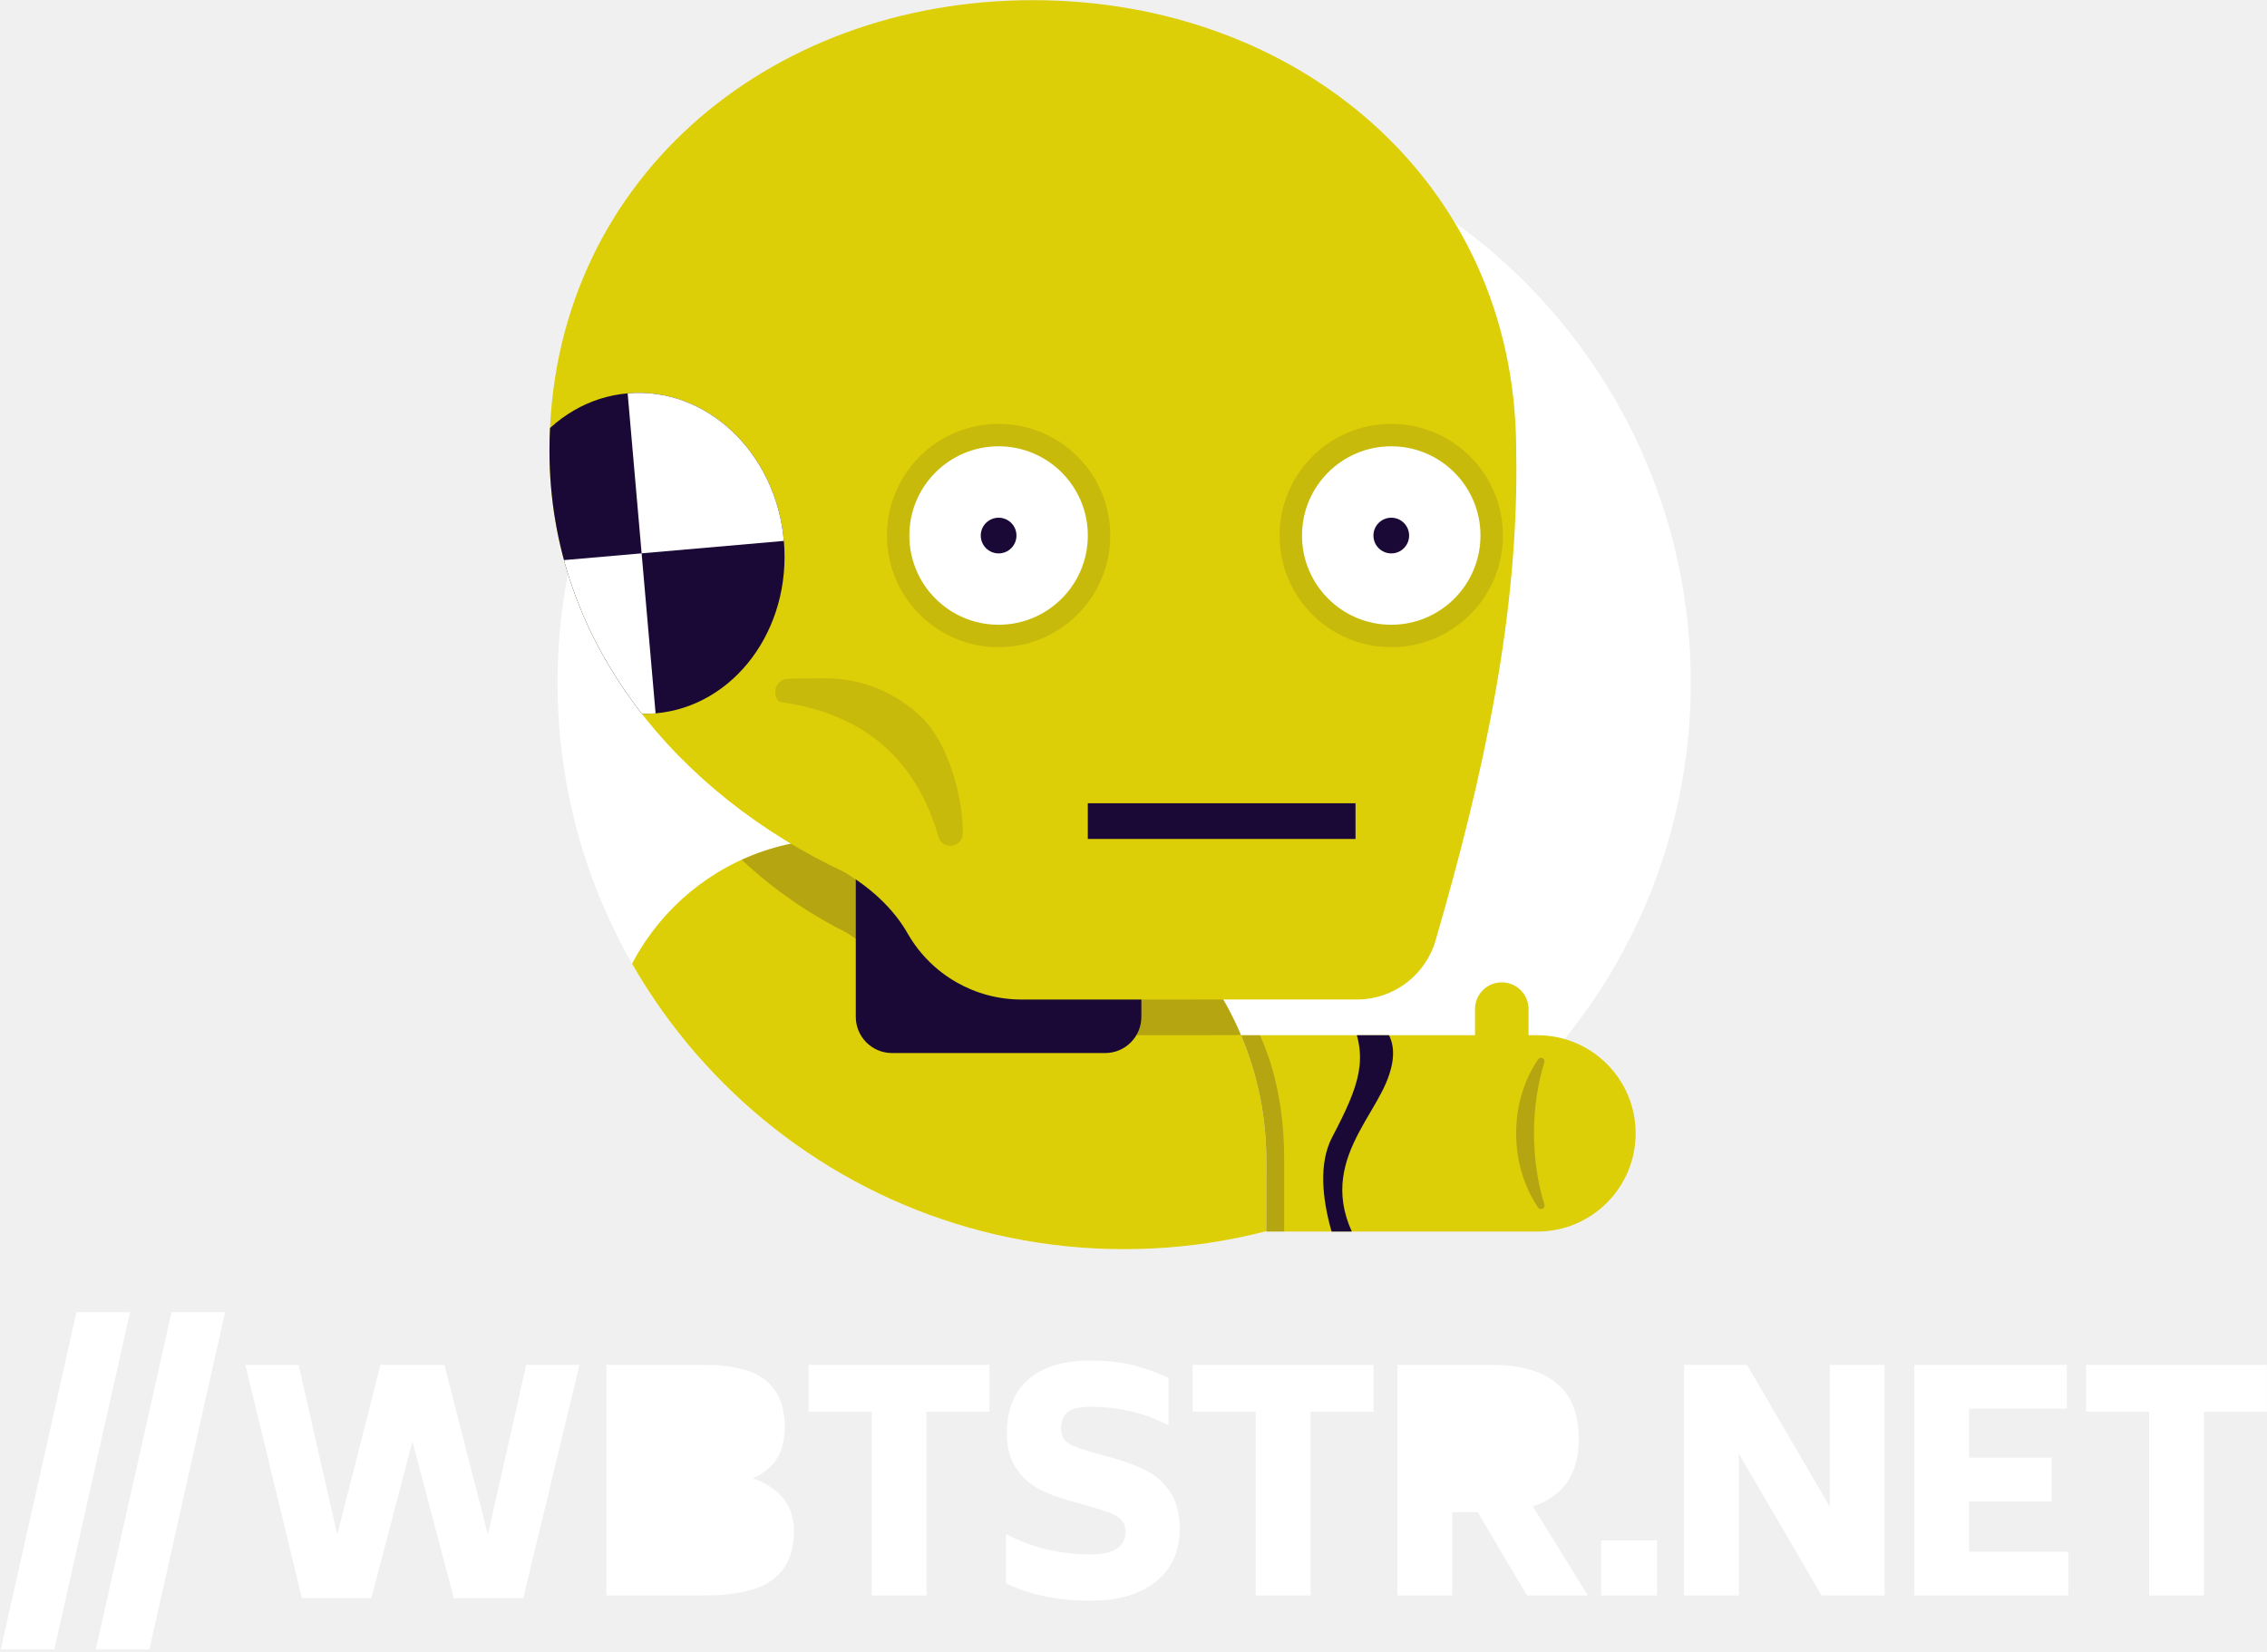
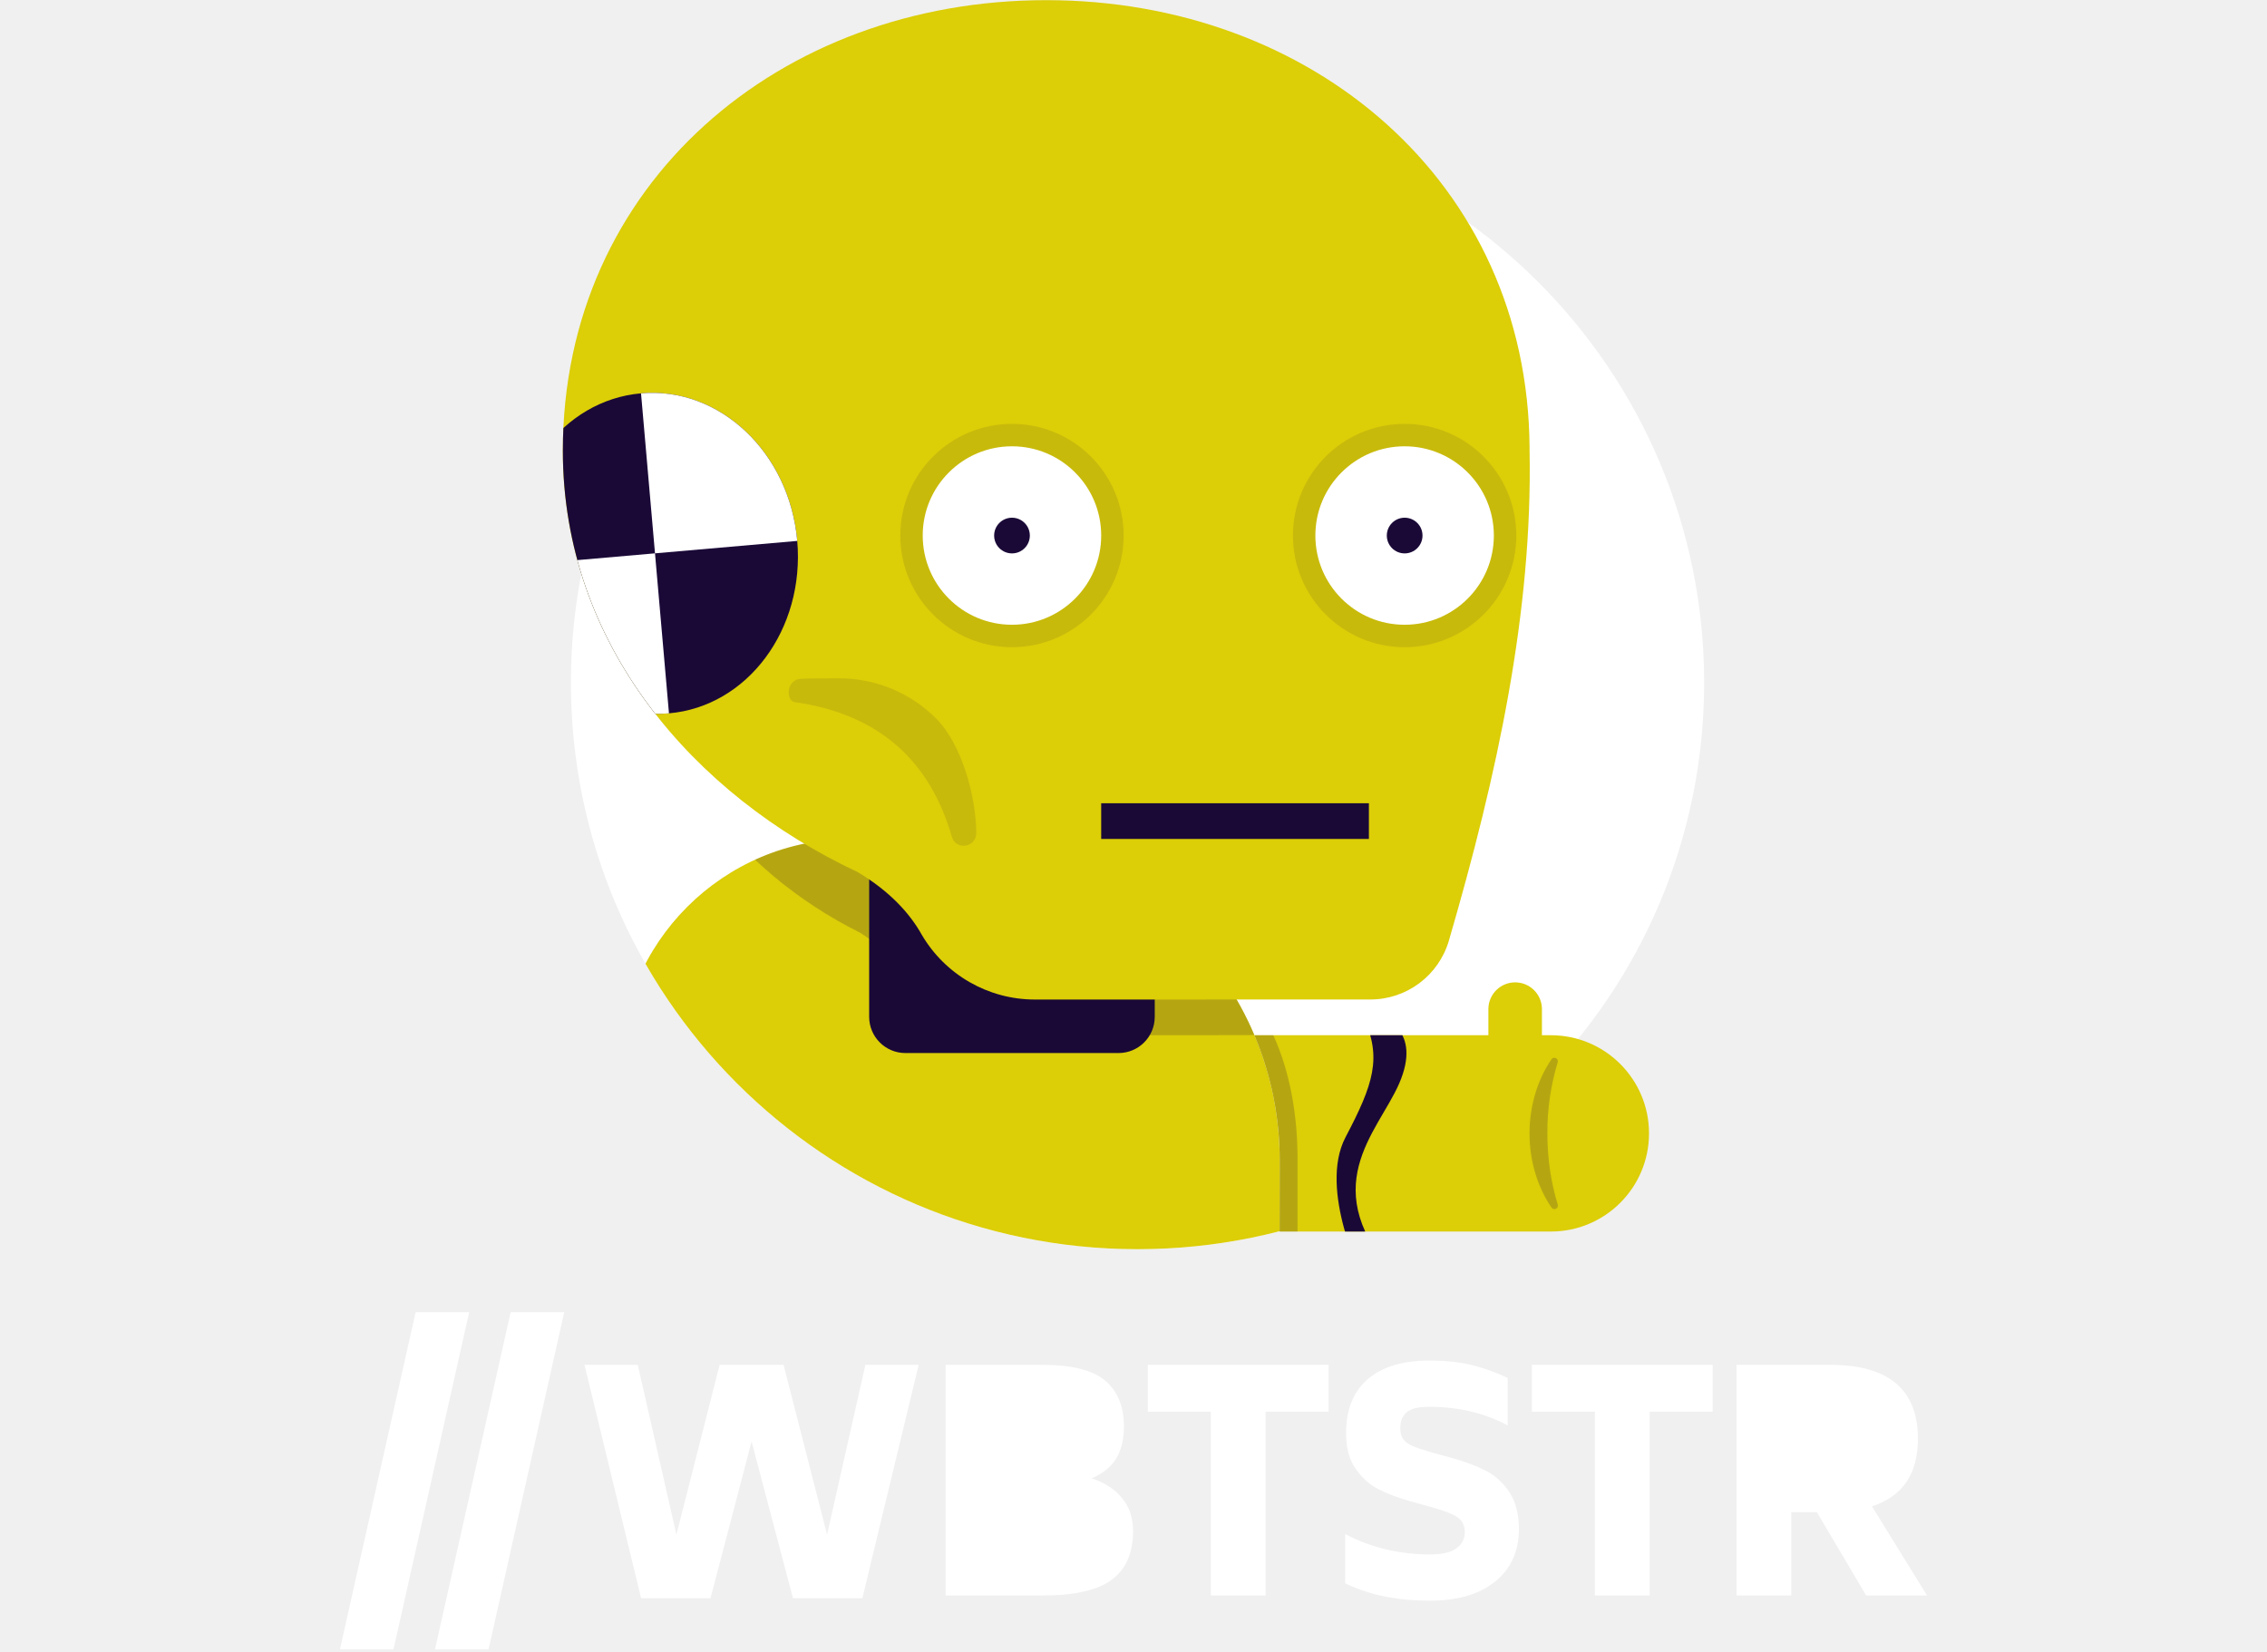
- <svg xmlns="http://www.w3.org/2000/svg" viewBox="0 0 313 228" fill-rule="evenodd" clip-rule="evenodd" stroke-linejoin="round" stroke-miterlimit="1.414">
-   <path fill="none" d="M.108.03h312.876v227.727H.108z" />
-   <path d="M20.627 227.75h-7.396l10.449-46.56h7.396l-10.449 46.56zm-13.123 0H.108l10.449-46.56h7.396L7.504 227.75zm136.898-7.292a23.275 23.275 0 0 1-5.504-1.828v-6.807c3.557 1.877 7.465 2.816 11.723 2.816 1.653 0 2.865-.28 3.635-.84.77-.561 1.156-1.304 1.156-2.228 0-.925-.344-1.618-1.03-2.08-.686-.462-1.912-.932-3.677-1.408l-2.857-.798c-1.681-.476-3.138-1.03-4.37-1.66-1.233-.63-2.283-1.576-3.152-2.837-.869-1.26-1.303-2.885-1.303-4.874 0-3.278 1.002-5.771 3.005-7.48 2.002-1.71 4.825-2.563 8.467-2.563 2.186 0 4.104.196 5.757.588 1.653.393 3.348.994 5.085 1.807v6.555c-3.194-1.709-6.807-2.563-10.842-2.563-1.484 0-2.521.252-3.11.756-.588.504-.882 1.233-.882 2.186 0 .644.14 1.155.42 1.533.28.378.715.694 1.303.946s1.471.546 2.648.882l2.9.798c1.791.505 3.333 1.093 4.621 1.766 1.289.672 2.36 1.666 3.215 2.983.854 1.316 1.282 3.012 1.282 5.085-.028 3.053-1.128 5.455-3.3 7.206-2.17 1.752-5.161 2.627-8.97 2.627-2.242 0-4.315-.19-6.22-.568zm-93.132.232h-9.58l-7.817-32.23h7.354l5.337 23.447 5.967-23.448h8.825l6.008 23.448 5.295-23.448h7.354l-7.774 32.23h-9.581l-5.715-21.64-5.673 21.64zm45.78-.379H83.728V188.46H97.05c4.09 0 6.996.729 8.719 2.185 1.723 1.457 2.584 3.572 2.584 6.345 0 1.737-.35 3.194-1.05 4.37-.7 1.177-1.835 2.102-3.404 2.774 1.793.588 3.194 1.5 4.203 2.732 1.007 1.232 1.512 2.745 1.512 4.538 0 2.997-.967 5.231-2.9 6.702-1.932 1.471-5.154 2.206-9.664 2.206zm30.862 0h-7.565v-25.38h-8.698v-6.472h24.961v6.471h-8.698v25.381zm53.025 0h-7.564v-25.38h-8.698v-6.472h24.96v6.471h-8.698v25.381zm19.558 0h-7.564V188.46h12.901c8.096 0 12.144 3.404 12.144 10.211 0 4.847-2.116 7.956-6.345 9.33l7.606 12.311h-8.405l-6.807-11.514h-3.53v11.514zm28.299 0h-7.732v-7.605h7.732v7.605zm11.28 0h-7.564V188.46h8.698l11.43 19.582v-19.582h7.564v31.852h-8.699l-11.43-19.582v19.582zm45.494 0h-21.263V188.46h21.053v6.051h-13.49v6.766h11.39v6.05h-11.39v6.934h13.7v6.051zm27.416-25.38h-8.698v25.38h-7.565v-25.38h-8.698v-6.472h24.961v6.471z" fill="#fff" />
-   <g transform="translate(-103.361 -570.511) scale(2.39286)">
-     <g transform="translate(-34.76)">
-       <circle cx="142.819" cy="277.814" r="32.694" fill="#fff" />
+ <svg xmlns="http://www.w3.org/2000/svg" viewBox="0 0 313 228" fill-rule="evenodd" clip-rule="evenodd" stroke-linejoin="round" stroke-miterlimit="1.414" version="1.1" id="svg4170">
+   <defs id="defs4174" />
+   <path fill="none" d="M.108.03h312.876v227.727H.108z" id="path4095" />
+   <path d="m 67.454,227.75 h -7.396 l 10.449,-46.56 h 7.396 z m -13.123,0 h -7.396 l 10.449,-46.56 h 7.396 z m 136.898,-7.292 c -1.904,-0.377 -3.753,-0.992 -5.504,-1.828 v -6.807 c 3.557,1.877 7.465,2.816 11.723,2.816 1.653,0 2.865,-0.28 3.635,-0.84 0.77,-0.561 1.156,-1.304 1.156,-2.228 0,-0.925 -0.344,-1.618 -1.03,-2.08 -0.686,-0.462 -1.912,-0.932 -3.677,-1.408 l -2.857,-0.798 c -1.681,-0.476 -3.138,-1.03 -4.37,-1.66 -1.233,-0.63 -2.283,-1.576 -3.152,-2.837 -0.869,-1.26 -1.303,-2.885 -1.303,-4.874 0,-3.278 1.002,-5.771 3.005,-7.48 2.002,-1.71 4.825,-2.563 8.467,-2.563 2.186,0 4.104,0.196 5.757,0.588 1.653,0.393 3.348,0.994 5.085,1.807 v 6.555 c -3.194,-1.709 -6.807,-2.563 -10.842,-2.563 -1.484,0 -2.521,0.252 -3.11,0.756 -0.588,0.504 -0.882,1.233 -0.882,2.186 0,0.644 0.14,1.155 0.42,1.533 0.28,0.378 0.715,0.694 1.303,0.946 0.588,0.252 1.471,0.546 2.648,0.882 l 2.9,0.798 c 1.791,0.505 3.333,1.093 4.621,1.766 1.289,0.672 2.36,1.666 3.215,2.983 0.854,1.316 1.282,3.012 1.282,5.085 -0.028,3.053 -1.128,5.455 -3.3,7.206 -2.17,1.752 -5.161,2.627 -8.97,2.627 -2.242,0 -4.315,-0.19 -6.22,-0.568 z m -93.132,0.232 h -9.58 l -7.817,-32.23 h 7.354 l 5.337,23.447 5.967,-23.448 h 8.825 l 6.008,23.448 5.295,-23.448 h 7.354 l -7.774,32.23 h -9.581 l -5.715,-21.64 -5.673,21.64 z m 45.78,-0.379 h -13.322 V 188.46 h 13.322 c 4.09,0 6.996,0.729 8.719,2.185 1.723,1.457 2.584,3.572 2.584,6.345 0,1.737 -0.35,3.194 -1.05,4.37 -0.7,1.177 -1.835,2.102 -3.404,2.774 1.793,0.588 3.194,1.5 4.203,2.732 1.007,1.232 1.512,2.745 1.512,4.538 0,2.997 -0.967,5.231 -2.9,6.702 -1.932,1.471 -5.154,2.206 -9.664,2.206 z m 30.862,0 h -7.565 v -25.38 h -8.698 v -6.472 h 24.961 v 6.471 h -8.698 z m 53.025,0 h -7.564 v -25.38 h -8.698 v -6.472 h 24.96 v 6.471 h -8.698 z m 19.558,0 h -7.564 V 188.46 h 12.901 c 8.096,0 12.144,3.404 12.144,10.211 0,4.847 -2.116,7.956 -6.345,9.33 l 7.606,12.311 h -8.405 l -6.807,-11.514 h -3.53 v 11.514 z" id="path4097" style="fill:#ffffff" />
+   <g transform="matrix(2.39286,0,0,2.39286,-101.5141,-570.511)" id="g4168">
+     <g transform="translate(-34.76)" id="g4117">
+       <circle cx="142.819" cy="277.814" r="32.694" id="circle4099" style="fill:#ffffff" />
      <clipPath id="a">
-         <circle cx="142.819" cy="277.814" r="32.694" />
+         <circle cx="142.819" cy="277.814" r="32.694" id="circle4101" />
      </clipPath>
-       <g clip-path="url(#a)">
-         <g transform="translate(-561.623 -7.699) scale(1.02983)">
-           <path d="M678.582 329.391c-1.104-.033-12.947.14-15.724-1.062-4.054-1.756-7.858-4.635-7.858-9.054V299c0-7.18 5.82-13 13-13h6a18 18 0 0 1 18 18c0 6.916-.054 11.086 0 15 .052 3.784-1.6 5.938-5.218 6.031-1.001.026-2.804-.038-2.804-.038.021 2.741-2.595 4.481-5.396 4.398z" fill="#dcce07" />
+       <g clip-path="url(#a)" id="g4115">
+         <g transform="matrix(1.02983,0,0,1.02983,-561.623,-7.699)" id="g4113">
+           <path d="m 678.582,329.391 c -1.104,-0.033 -12.947,0.14 -15.724,-1.062 C 658.804,326.573 655,323.694 655,319.275 V 299 c 0,-7.18 5.82,-13 13,-13 h 6 a 18,18 0 0 1 18,18 c 0,6.916 -0.054,11.086 0,15 0.052,3.784 -1.6,5.938 -5.218,6.031 -1.001,0.026 -2.804,-0.038 -2.804,-0.038 0.021,2.741 -2.595,4.481 -5.396,4.398 z" id="path4104" style="fill:#dcce07" />
          <clipPath id="b">
-             <path d="M678.582 329.391c-1.104-.033-12.947.14-15.724-1.062-4.054-1.756-7.858-4.635-7.858-9.054V299c0-7.18 5.82-13 13-13h6a18 18 0 0 1 18 18c0 6.916-.054 11.086 0 15 .052 3.784-1.6 5.938-5.218 6.031-1.001.026-2.804-.038-2.804-.038.021 2.741-2.595 4.481-5.396 4.398z" />
+             <path d="m 678.582,329.391 c -1.104,-0.033 -12.947,0.14 -15.724,-1.062 C 658.804,326.573 655,323.694 655,319.275 V 299 c 0,-7.18 5.82,-13 13,-13 h 6 a 18,18 0 0 1 18,18 c 0,6.916 -0.054,11.086 0,15 0.052,3.784 -1.6,5.938 -5.218,6.031 -1.001,0.026 -2.804,-0.038 -2.804,-0.038 0.021,2.741 -2.595,4.481 -5.396,4.398 z" id="path4106" />
          </clipPath>
-           <g clip-path="url(#b)">
-             <path d="M668.506 291.264C661.53 287.79 656 281.002 656 272.287c0-12.01 39.631 14.553 37.572 22.057-.432 1.573-1.79 2.654-3.333 2.654-3.564.002-10.022.002-14.225.002-1.975 0-3.802-1.114-4.799-2.925-.49-.929-1.325-1.933-2.709-2.81v-.001z" fill="#1a0937" fill-opacity=".2" />
+           <g clip-path="url(#b)" id="g4111">
+             <path d="M 668.506,291.264 C 661.53,287.79 656,281.002 656,272.287 c 0,-12.01 39.631,14.553 37.572,22.057 -0.432,1.573 -1.79,2.654 -3.333,2.654 C 686.675,297 680.217,297 676.014,297 c -1.975,0 -3.802,-1.114 -4.799,-2.925 -0.49,-0.929 -1.325,-1.933 -2.709,-2.81 z" id="path4109" style="fill:#1a0937;fill-opacity:0.2" />
          </g>
        </g>
      </g>
    </g>
-     <path d="M114.803 298.162h13.501v-1.545a1.545 1.545 0 0 1 3.089 0v1.545h.515a5.664 5.664 0 0 1 0 11.328h-15.652c.003-1.265.006-2.631.006-4.12 0-2.5-.505-4.949-1.459-7.208z" fill="#dcce07" />
+     <path d="m 114.803,298.162 h 13.501 v -1.545 a 1.545,1.545 0 0 1 3.089,0 v 1.545 h 0.515 a 5.664,5.664 0 0 1 0,11.328 h -15.652 c 0.003,-1.265 0.006,-2.631 0.006,-4.12 0,-2.5 -0.505,-4.949 -1.459,-7.208 z" id="path4119" style="fill:#dcce07" />
    <clipPath id="c">
-       <path d="M114.803 298.162h13.501v-1.545a1.545 1.545 0 0 1 3.089 0v1.545h.515a5.664 5.664 0 0 1 0 11.328h-15.652c.003-1.265.006-2.631.006-4.12 0-2.5-.505-4.949-1.459-7.208z" />
+       <path d="m 114.803,298.162 h 13.501 v -1.545 a 1.545,1.545 0 0 1 3.089,0 v 1.545 h 0.515 a 5.664,5.664 0 0 1 0,11.328 h -15.652 c 0.003,-1.265 0.006,-2.631 0.006,-4.12 0,-2.5 -0.505,-4.949 -1.459,-7.208 z" id="path4121" />
    </clipPath>
-     <g clip-path="url(#c)">
-       <path d="M121.094 312.28s-2.637-5.187-1.03-8.239c1.607-3.052 2.113-4.592 1.03-6.907h1.03s2.398.671 1.03 3.818c-1.236 2.839-4.968 6.022 0 11.328h-2.06z" fill="#1a0937" />
-       <path d="M117.29 311.358c-6.904.052-10.96-20.606-5.429-17.667 4.097 2.177 5.43 7.239 5.43 11.584v6.083zM131.95 299.54c.06-.077.17-.1.256-.053a.2.2 0 0 1 .095.242 13.96 13.96 0 0 0-.594 4.096c0 1.479.216 2.872.597 4.095a.205.205 0 0 1-.094.25.207.207 0 0 1-.263-.059c-.79-1.163-1.27-2.657-1.27-4.286 0-1.63.48-3.124 1.273-4.284z" fill="#1a0937" fill-opacity=".2" />
+     <g clip-path="url(#c)" id="g4128">
+       <path d="m 121.094,312.28 c 0,0 -2.637,-5.187 -1.03,-8.239 1.607,-3.052 2.113,-4.592 1.03,-6.907 h 1.03 c 0,0 2.398,0.671 1.03,3.818 -1.236,2.839 -4.968,6.022 0,11.328 z" id="path4124" style="fill:#1a0937" />
+       <path d="m 117.29,311.358 c -6.904,0.052 -10.96,-20.606 -5.429,-17.667 4.097,2.177 5.43,7.239 5.43,11.584 v 6.083 z m 14.66,-11.818 c 0.06,-0.077 0.17,-0.1 0.256,-0.053 a 0.2,0.2 0 0 1 0.095,0.242 13.96,13.96 0 0 0 -0.594,4.096 c 0,1.479 0.216,2.872 0.597,4.095 a 0.205,0.205 0 0 1 -0.094,0.25 0.207,0.207 0 0 1 -0.263,-0.059 c -0.79,-1.163 -1.27,-2.657 -1.27,-4.286 0,-1.63 0.48,-3.124 1.273,-4.284 z" id="path4126" style="fill:#1a0937;fill-opacity:0.2" />
    </g>
-     <path d="M109.053 286.833H92.575V297.1a2.09 2.09 0 0 0 2.09 2.09h12.298a2.09 2.09 0 0 0 2.09-2.09v-10.268z" fill="#1a0937" />
-     <g transform="translate(-535.841 19.094) scale(.94542)">
-       <path d="M663.999 285.224C653.96 280.515 646 271.314 646 259.5c0-16.281 13.219-27.5 29.5-27.5 16.218 0 29.397 11.115 29.499 27.309l.001.191c.187 9.818-1.959 19.728-4.923 29.9a4.996 4.996 0 0 1-4.797 3.597c-5.129.003-14.425.003-20.474.003a8 8 0 0 1-6.907-3.965c-.705-1.259-1.908-2.62-3.899-3.81l-.001-.001z" fill="#dcce07" />
+     <path d="M 109.053,286.833 H 92.575 V 297.1 a 2.09,2.09 0 0 0 2.09,2.09 h 12.298 a 2.09,2.09 0 0 0 2.09,-2.09 v -10.268 z" id="path4130" style="fill:#1a0937" />
+     <g transform="matrix(0.94542,0,0,0.94542,-535.841,19.094)" id="g4152">
+       <path d="M 663.999,285.224 C 653.96,280.515 646,271.314 646,259.5 c 0,-16.281 13.219,-27.5 29.5,-27.5 16.218,0 29.397,11.115 29.499,27.309 L 705,259.5 c 0.187,9.818 -1.959,19.728 -4.923,29.9 a 4.996,4.996 0 0 1 -4.797,3.597 C 690.151,293 680.855,293 674.806,293 a 8,8 0 0 1 -6.907,-3.965 c -0.705,-1.259 -1.908,-2.62 -3.899,-3.81 z" id="path4132" style="fill:#dcce07" />
      <clipPath id="d">
-         <path d="M663.999 285.224C653.96 280.515 646 271.314 646 259.5c0-16.281 13.219-27.5 29.5-27.5 16.218 0 29.397 11.115 29.499 27.309l.001.191c.187 9.818-1.959 19.728-4.923 29.9a4.996 4.996 0 0 1-4.797 3.597c-5.129.003-14.425.003-20.474.003a8 8 0 0 1-6.907-3.965c-.705-1.259-1.908-2.62-3.899-3.81l-.001-.001z" />
+         <path d="M 663.999,285.224 C 653.96,280.515 646,271.314 646,259.5 c 0,-16.281 13.219,-27.5 29.5,-27.5 16.218,0 29.397,11.115 29.499,27.309 L 705,259.5 c 0.187,9.818 -1.959,19.728 -4.923,29.9 a 4.996,4.996 0 0 1 -4.797,3.597 C 690.151,293 680.855,293 674.806,293 a 8,8 0 0 1 -6.907,-3.965 c -0.705,-1.259 -1.908,-2.62 -3.899,-3.81 z" id="path4134" />
      </clipPath>
-       <g clip-path="url(#d)">
-         <path d="M660.153 274.847c-.34-.049-.429-.534-.335-.865a.77.77 0 0 1 .74-.558c.388-.03 1.885-.03 2.306-.03 2.219 0 4.347.88 5.916 2.45 1.57 1.569 2.45 4.786 2.45 7.006v.002c0 .37-.266.685-.63.749-.364.063-.745-.136-.847-.492-1.315-4.613-4.386-7.52-9.6-8.262z" fill="#1a0937" fill-opacity=".1" />
-         <g transform="matrix(1.24018 -.10828 .12181 1.3952 -197.618 -36.852)">
-           <circle cx="658.45" cy="268" r="7" fill="#1a0937" />
+       <g clip-path="url(#d)" id="g4150">
+         <path d="m 660.153,274.847 c -0.34,-0.049 -0.429,-0.534 -0.335,-0.865 a 0.77,0.77 0 0 1 0.74,-0.558 c 0.388,-0.03 1.885,-0.03 2.306,-0.03 2.219,0 4.347,0.88 5.916,2.45 1.57,1.569 2.45,4.786 2.45,7.006 v 0.002 c 0,0.37 -0.266,0.685 -0.63,0.749 -0.364,0.063 -0.745,-0.136 -0.847,-0.492 -1.315,-4.613 -4.386,-7.52 -9.6,-8.262 z" id="path4137" style="fill:#1a0937;fill-opacity:0.1" />
+         <g transform="matrix(1.24018,-0.10828,0.12181,1.3952,-197.618,-36.852)" id="g4148">
+           <circle cx="658.45" cy="268" r="7" id="circle4139" style="fill:#1a0937" />
          <clipPath id="e">
-             <circle cx="658.45" cy="268" r="7" />
+             <circle cx="658.45" cy="268" r="7" id="circle4141" />
          </clipPath>
-           <g clip-path="url(#e)">
-             <path d="M658.45 268v8h-7.926v-8h7.926zm7.926-8v8h-7.926v-8h7.926z" fill="#fff" />
+           <g clip-path="url(#e)" id="g4146">
+             <path d="m 658.45,268 v 8 h -7.926 v -8 z m 7.926,-8 v 8 h -7.926 v -8 z" id="path4144" style="fill:#ffffff" />
          </g>
        </g>
      </g>
    </g>
-     <path fill="#1a0937" d="M105.962 284.775h15.447v2.06h-15.447z" />
-     <circle cx="675" cy="268" r="4" fill="#1a0937" fill-opacity=".1" transform="translate(-986.55 -162.398) scale(1.61091)" />
-     <circle cx="675" cy="268" r="4" fill="#fff" transform="translate(-768.107 -75.668) scale(1.28729)" />
-     <circle cx="675" cy="268" r="4" fill="#1a0937" transform="matrix(.25746 0 0 .25746 -72.97 200.328)" />
-     <circle cx="675" cy="268" r="4" fill="#1a0937" fill-opacity=".1" transform="translate(-963.894 -162.398) scale(1.61091)" />
-     <circle cx="675" cy="268" r="4" fill="#fff" transform="translate(-745.451 -75.668) scale(1.28729)" />
-     <circle cx="675" cy="268" r="4" fill="#1a0937" transform="matrix(.25746 0 0 .25746 -50.313 200.328)" />
+     <path d="m 105.962,284.775 h 15.447 v 2.06 h -15.447 z" id="path4154" style="fill:#1a0937" />
+     <circle cx="675" cy="268" r="4" transform="matrix(1.61091,0,0,1.61091,-986.55,-162.398)" id="circle4156" style="fill:#1a0937;fill-opacity:0.1" />
+     <circle cx="675" cy="268" r="4" transform="matrix(1.28729,0,0,1.28729,-768.107,-75.668)" id="circle4158" style="fill:#ffffff" />
+     <circle cx="675" cy="268" r="4" transform="matrix(0.25746,0,0,0.25746,-72.97,200.328)" id="circle4160" style="fill:#1a0937" />
+     <circle cx="675" cy="268" r="4" transform="matrix(1.61091,0,0,1.61091,-963.894,-162.398)" id="circle4162" style="fill:#1a0937;fill-opacity:0.1" />
+     <circle cx="675" cy="268" r="4" transform="matrix(1.28729,0,0,1.28729,-745.451,-75.668)" id="circle4164" style="fill:#ffffff" />
+     <circle cx="675" cy="268" r="4" transform="matrix(0.25746,0,0,0.25746,-50.313,200.328)" id="circle4166" style="fill:#1a0937" />
  </g>
</svg>
